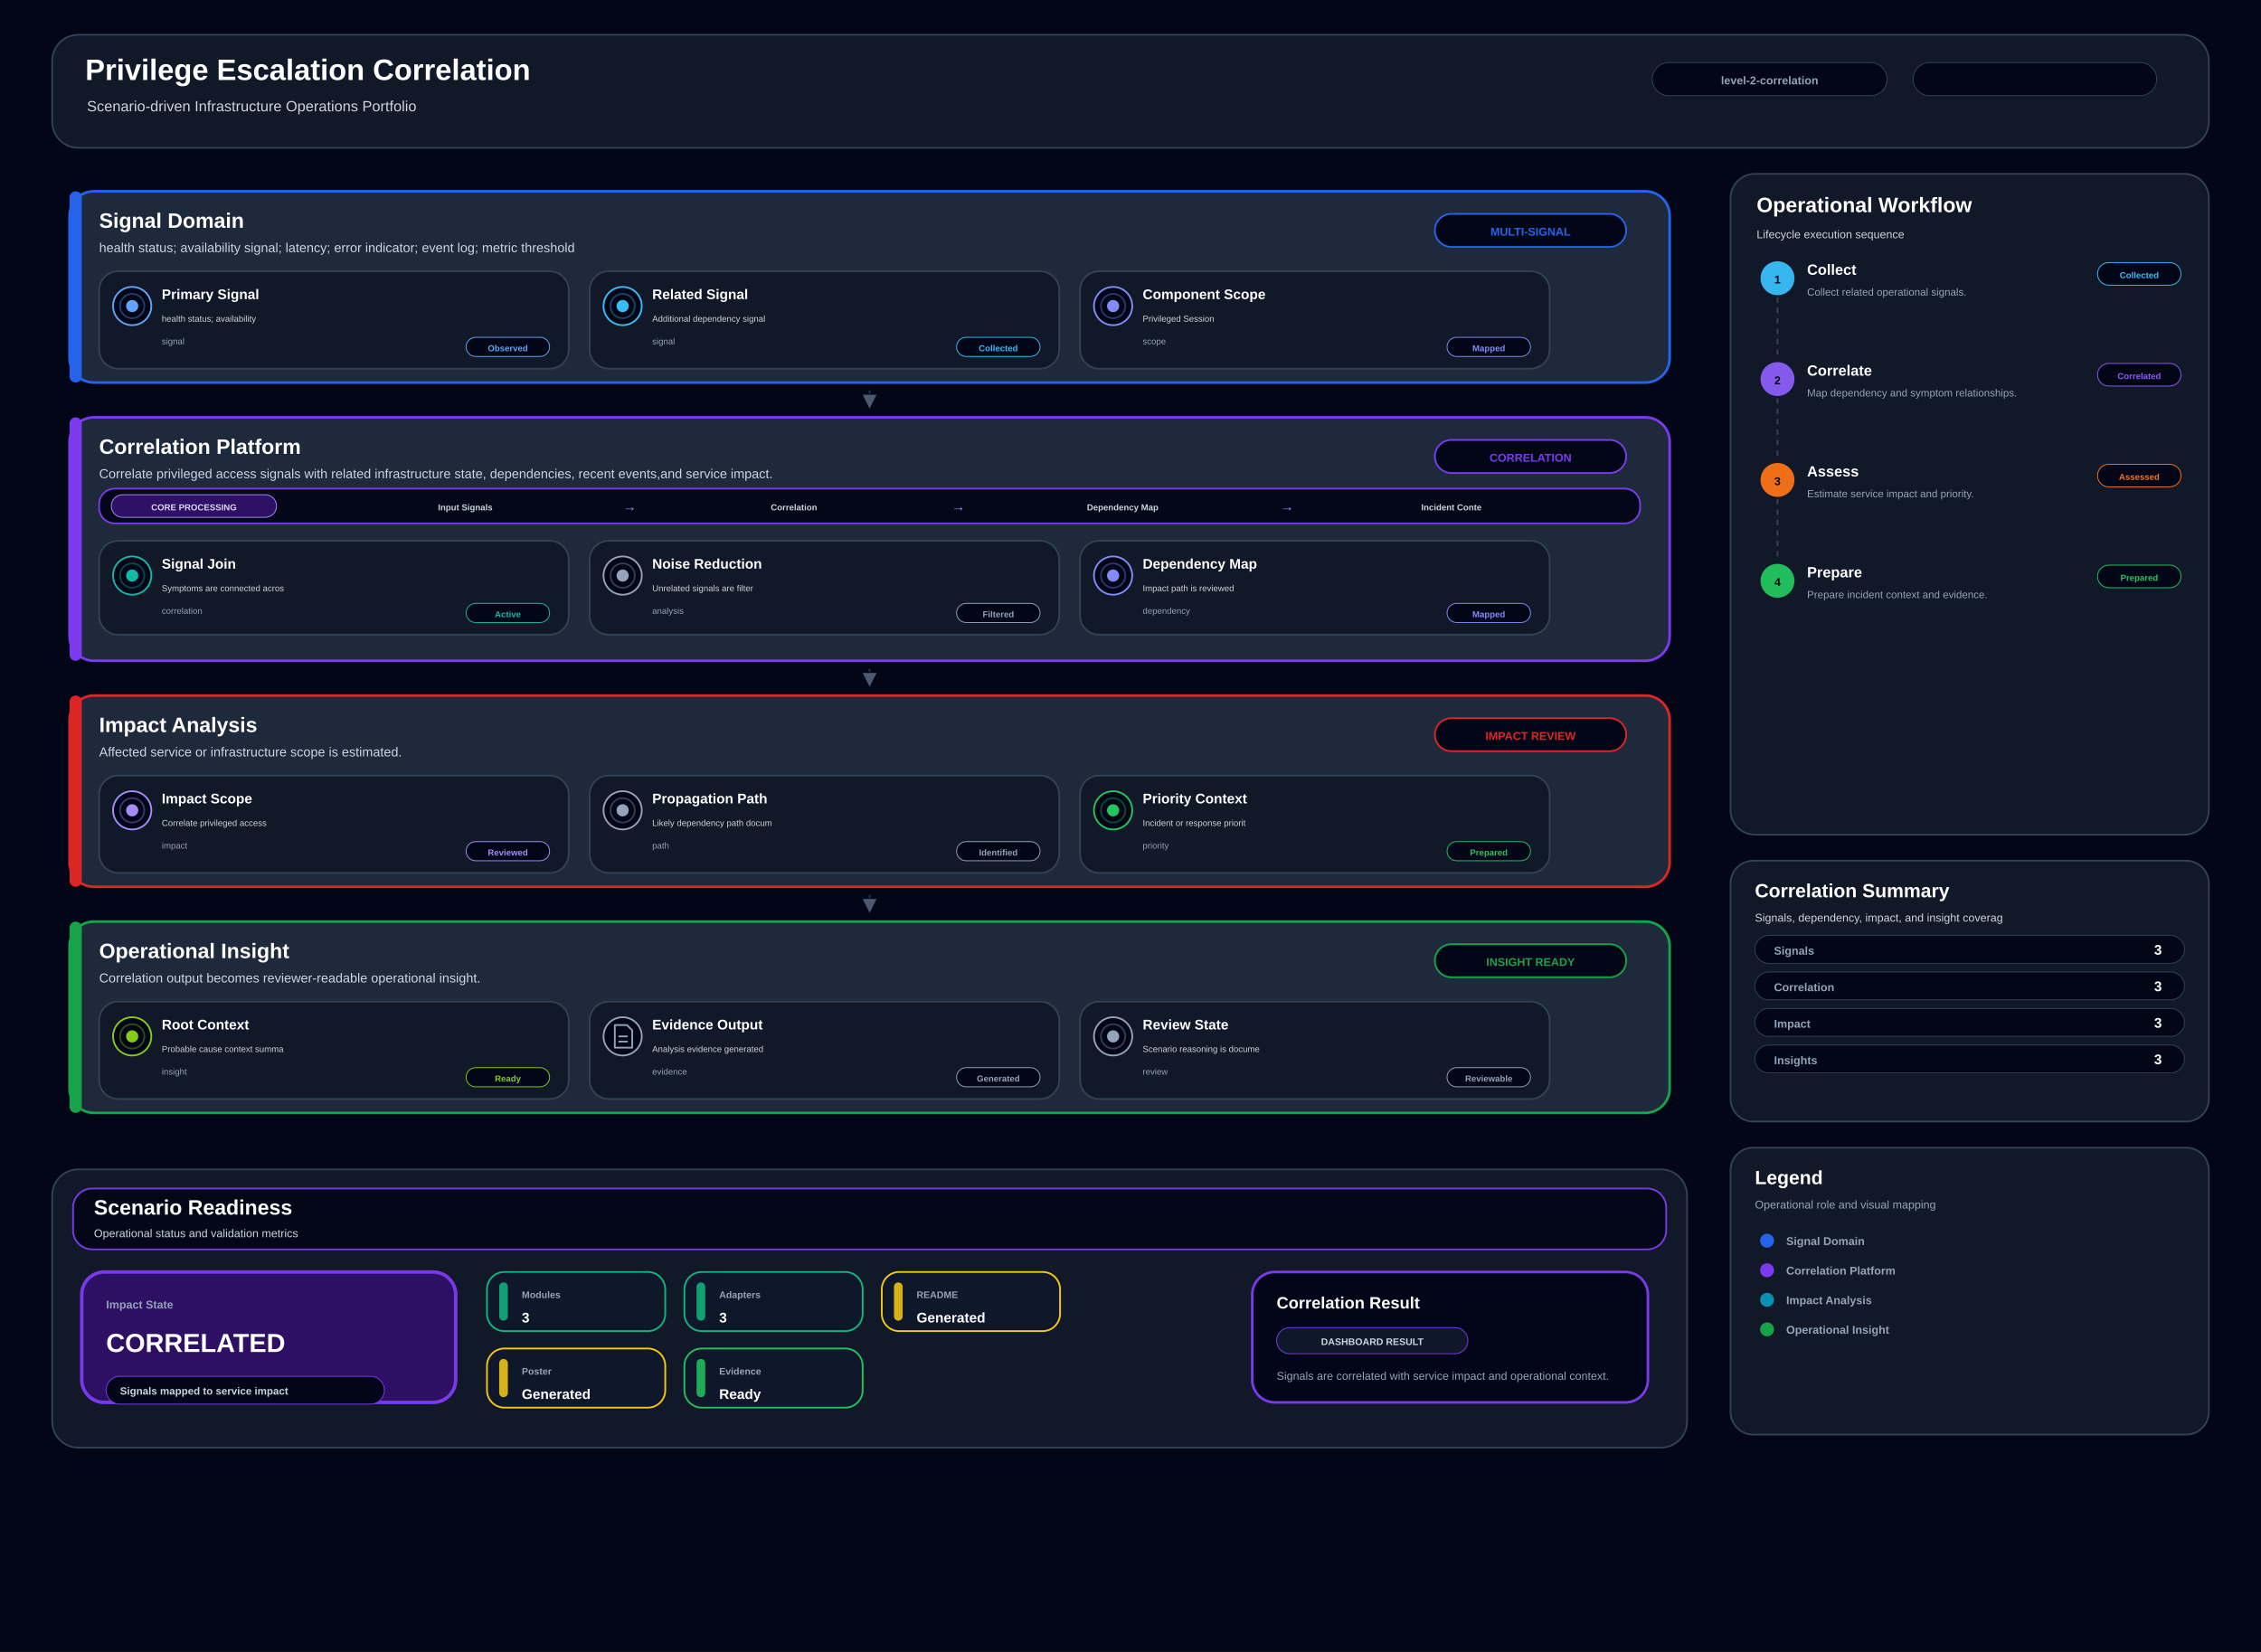
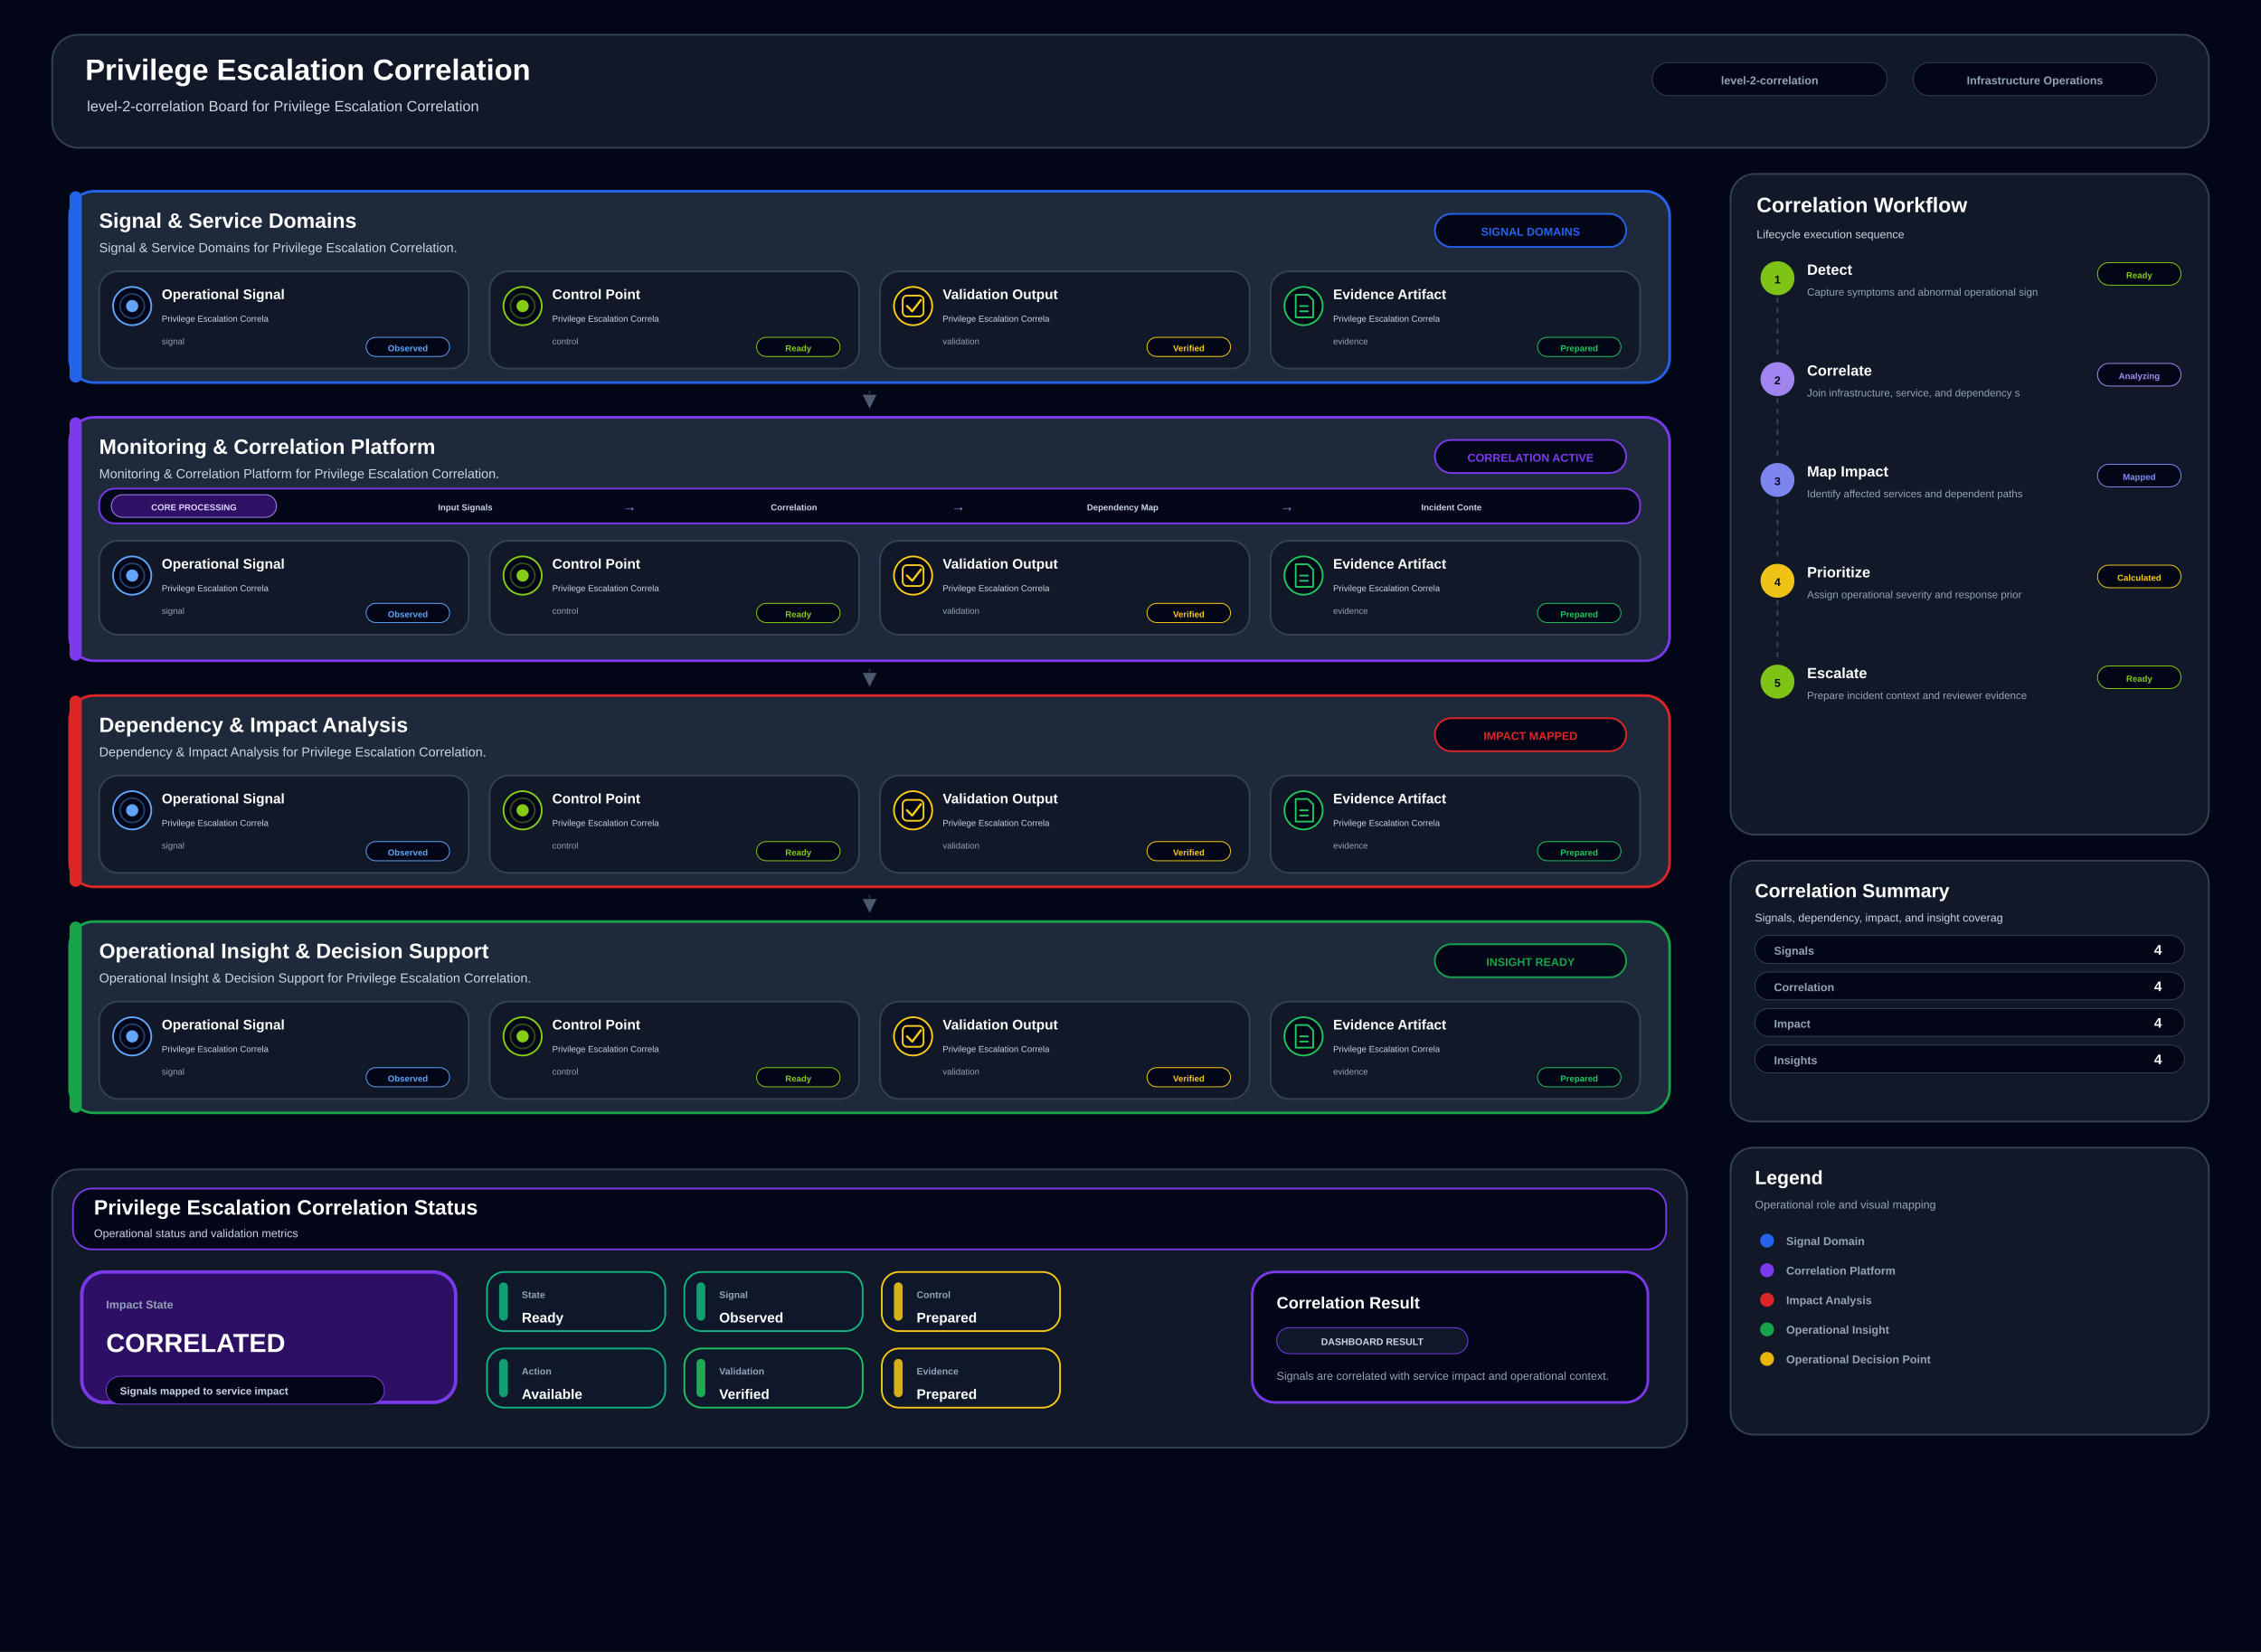
<svg xmlns="http://www.w3.org/2000/svg" width="2600" height="1900" viewBox="0 0 2600 1900" font-family="Arial, Helvetica, sans-serif">
  <style>text { font-family: Arial, Helvetica, sans-serif; letter-spacing: normal; word-spacing: normal; text-rendering: optimizeLegibility; font-kerning: normal; }</style>
  <style>text { font-family: Arial, Helvetica, sans-serif; letter-spacing: normal; word-spacing: normal; text-rendering: optimizeLegibility; font-kerning: normal; }</style>
  <rect width="2600" height="1900" fill="#020617" />
  <rect x="60" y="40" width="2480" height="130" rx="30" fill="#111827" stroke="#334155" stroke-width="2" />
  <text x="98" y="92" fill="#ffffff" font-size="34" font-weight="bold">Privilege Escalation Correlation</text>
-   <text x="100" y="128" fill="#cbd5e1" font-size="17">Scenario-driven Infrastructure Operations Portfolio</text>
+   <text x="100" y="128" fill="#cbd5e1" font-size="17">level-2-correlation Board for Privilege Escalation Correlation</text>
  <rect x="1900" y="72" width="270" height="38" rx="19" fill="#020617" stroke="#334155" stroke-width="1" />
  <text x="2035" y="97" fill="#94a3b8" font-size="13" text-anchor="middle" font-weight="bold">level-2-correlation</text>
  <rect x="2200" y="72" width="280" height="38" rx="19" fill="#020617" stroke="#334155" stroke-width="1" />
-   <text x="2340" y="97" fill="#94a3b8" font-size="13" text-anchor="middle" font-weight="bold" />
+   <text x="2340" y="97" fill="#94a3b8" font-size="13" text-anchor="middle" font-weight="bold">Infrastructure Operations</text>
  <rect x="80" y="220" width="1840" height="220" rx="28" fill="#1e293b" stroke="#2563eb" stroke-width="3" />
  <rect x="80" y="220" width="14" height="220" rx="7" fill="#2563eb" />
-   <text x="114" y="262" fill="#ffffff" font-size="24" font-weight="bold">Signal Domain</text>
-   <text x="114" y="290" fill="#cbd5e1" font-size="15">health status; availability signal; latency; error indicator; event log; metric threshold
- </text>
+   <text x="114" y="262" fill="#ffffff" font-size="24" font-weight="bold">Signal &amp; Service Domains</text>
+   <text x="114" y="290" fill="#cbd5e1" font-size="15">Signal &amp; Service Domains for Privilege Escalation Correlation.</text>
  <rect x="1650" y="246" width="220" height="38" rx="19" fill="#020617" stroke="#2563eb" stroke-width="2" />
-   <text x="1760" y="271" fill="#2563eb" font-size="13" text-anchor="middle" font-weight="bold">MULTI-SIGNAL</text>
-   <rect x="114" y="312" width="540" height="112" rx="22" fill="#111827" stroke="#334155" stroke-width="2" />
+   <text x="1760" y="271" fill="#2563eb" font-size="13" text-anchor="middle" font-weight="bold">SIGNAL DOMAINS</text>
+   <rect x="114" y="312" width="425" height="112" rx="22" fill="#111827" stroke="#334155" stroke-width="2" />
  <circle cx="152" cy="352" r="22" fill="#020617" stroke="#60a5fa" stroke-width="2" />
  <circle cx="152" cy="352" r="7" fill="#60a5fa" />
  <circle cx="152" cy="352" r="14" fill="none" stroke="#60a5fa" stroke-width="2" opacity="0.35" />
-   <text x="186" y="344" fill="#ffffff" font-size="16" font-weight="bold">Primary Signal</text>
-   <text x="186" y="370" fill="#cbd5e1" font-size="10">health status; availability </text>
+   <text x="186" y="344" fill="#ffffff" font-size="16" font-weight="bold">Operational Signal</text>
+   <text x="186" y="370" fill="#cbd5e1" font-size="10">Privilege Escalation Correla</text>
  <text x="186" y="396" fill="#94a3b8" font-size="10">signal</text>
-   <rect x="536" y="388" width="96" height="22" rx="11" fill="#020617" stroke="#60a5fa" stroke-width="1" />
-   <text x="584" y="404" fill="#60a5fa" font-size="10" text-anchor="middle" font-weight="bold">Observed</text>
-   <rect x="678" y="312" width="540" height="112" rx="22" fill="#111827" stroke="#334155" stroke-width="2" />
-   <circle cx="716" cy="352" r="22" fill="#020617" stroke="#38bdf8" stroke-width="2" />
-   <circle cx="716" cy="352" r="7" fill="#38bdf8" />
-   <circle cx="716" cy="352" r="14" fill="none" stroke="#38bdf8" stroke-width="2" opacity="0.35" />
-   <text x="750" y="344" fill="#ffffff" font-size="16" font-weight="bold">Related Signal</text>
-   <text x="750" y="370" fill="#cbd5e1" font-size="10">Additional dependency signal</text>
-   <text x="750" y="396" fill="#94a3b8" font-size="10">signal</text>
-   <rect x="1100" y="388" width="96" height="22" rx="11" fill="#020617" stroke="#38bdf8" stroke-width="1" />
-   <text x="1148" y="404" fill="#38bdf8" font-size="10" text-anchor="middle" font-weight="bold">Collected</text>
-   <rect x="1242" y="312" width="540" height="112" rx="22" fill="#111827" stroke="#334155" stroke-width="2" />
-   <circle cx="1280" cy="352" r="22" fill="#020617" stroke="#818cf8" stroke-width="2" />
-   <circle cx="1280" cy="352" r="7" fill="#818cf8" />
-   <circle cx="1280" cy="352" r="14" fill="none" stroke="#818cf8" stroke-width="2" opacity="0.35" />
-   <text x="1314" y="344" fill="#ffffff" font-size="16" font-weight="bold">Component Scope</text>
-   <text x="1314" y="370" fill="#cbd5e1" font-size="10">Privileged Session</text>
-   <text x="1314" y="396" fill="#94a3b8" font-size="10">scope</text>
-   <rect x="1664" y="388" width="96" height="22" rx="11" fill="#020617" stroke="#818cf8" stroke-width="1" />
-   <text x="1712" y="404" fill="#818cf8" font-size="10" text-anchor="middle" font-weight="bold">Mapped</text>
+   <rect x="421" y="388" width="96" height="22" rx="11" fill="#020617" stroke="#60a5fa" stroke-width="1" />
+   <text x="469" y="404" fill="#60a5fa" font-size="10" text-anchor="middle" font-weight="bold">Observed</text>
+   <rect x="563" y="312" width="425" height="112" rx="22" fill="#111827" stroke="#334155" stroke-width="2" />
+   <circle cx="601" cy="352" r="22" fill="#020617" stroke="#84cc16" stroke-width="2" />
+   <circle cx="601" cy="352" r="7" fill="#84cc16" />
+   <circle cx="601" cy="352" r="14" fill="none" stroke="#84cc16" stroke-width="2" opacity="0.35" />
+   <text x="635" y="344" fill="#ffffff" font-size="16" font-weight="bold">Control Point</text>
+   <text x="635" y="370" fill="#cbd5e1" font-size="10">Privilege Escalation Correla</text>
+   <text x="635" y="396" fill="#94a3b8" font-size="10">control</text>
+   <rect x="870" y="388" width="96" height="22" rx="11" fill="#020617" stroke="#84cc16" stroke-width="1" />
+   <text x="918" y="404" fill="#84cc16" font-size="10" text-anchor="middle" font-weight="bold">Ready</text>
+   <rect x="1012" y="312" width="425" height="112" rx="22" fill="#111827" stroke="#334155" stroke-width="2" />
+   <circle cx="1050" cy="352" r="22" fill="#020617" stroke="#facc15" stroke-width="2" />
+   <rect x="1038" y="340" width="24" height="24" rx="5" fill="none" stroke="#facc15" stroke-width="2" />
+   <polyline points="1043,352 1049,358 1059,345" fill="none" stroke="#facc15" stroke-width="2.5" stroke-linecap="round" stroke-linejoin="round" />
+   <text x="1084" y="344" fill="#ffffff" font-size="16" font-weight="bold">Validation Output</text>
+   <text x="1084" y="370" fill="#cbd5e1" font-size="10">Privilege Escalation Correla</text>
+   <text x="1084" y="396" fill="#94a3b8" font-size="10">validation</text>
+   <rect x="1319" y="388" width="96" height="22" rx="11" fill="#020617" stroke="#facc15" stroke-width="1" />
+   <text x="1367" y="404" fill="#facc15" font-size="10" text-anchor="middle" font-weight="bold">Verified</text>
+   <rect x="1461" y="312" width="425" height="112" rx="22" fill="#111827" stroke="#334155" stroke-width="2" />
+   <circle cx="1499" cy="352" r="22" fill="#020617" stroke="#22c55e" stroke-width="2" />
+   <polygon points="1490,339 1504,339 1510,345 1510,365 1490,365" fill="none" stroke="#22c55e" stroke-width="2" stroke-linejoin="round" />
+   <line x1="1495" y1="352" x2="1504" y2="352" stroke="#22c55e" stroke-width="2" stroke-linecap="round" />
+   <line x1="1495" y1="358" x2="1504" y2="358" stroke="#22c55e" stroke-width="2" stroke-linecap="round" />
+   <text x="1533" y="344" fill="#ffffff" font-size="16" font-weight="bold">Evidence Artifact</text>
+   <text x="1533" y="370" fill="#cbd5e1" font-size="10">Privilege Escalation Correla</text>
+   <text x="1533" y="396" fill="#94a3b8" font-size="10">evidence</text>
+   <rect x="1768" y="388" width="96" height="22" rx="11" fill="#020617" stroke="#22c55e" stroke-width="1" />
+   <text x="1816" y="404" fill="#22c55e" font-size="10" text-anchor="middle" font-weight="bold">Prepared</text>
  <rect x="80" y="480" width="1840" height="280" rx="28" fill="#1e293b" stroke="#7c3aed" stroke-width="3" />
  <rect x="80" y="480" width="14" height="280" rx="7" fill="#7c3aed" />
-   <text x="114" y="522" fill="#ffffff" font-size="24" font-weight="bold">Correlation Platform</text>
-   <text x="114" y="550" fill="#cbd5e1" font-size="15">Correlate privileged access signals with related infrastructure state, dependencies, recent events,
- and service impact.
- </text>
+   <text x="114" y="522" fill="#ffffff" font-size="24" font-weight="bold">Monitoring &amp; Correlation Platform</text>
+   <text x="114" y="550" fill="#cbd5e1" font-size="15">Monitoring &amp; Correlation Platform for Privilege Escalation Correlation.</text>
  <rect x="1650" y="506" width="220" height="38" rx="19" fill="#020617" stroke="#7c3aed" stroke-width="2" />
-   <text x="1760" y="531" fill="#7c3aed" font-size="13" text-anchor="middle" font-weight="bold">CORRELATION</text>
+   <text x="1760" y="531" fill="#7c3aed" font-size="13" text-anchor="middle" font-weight="bold">CORRELATION ACTIVE</text>
  <rect x="114" y="562" width="1772" height="40" rx="18" fill="#020617" stroke="#7c3aed" stroke-width="2" opacity="0.98" />
  <rect x="128" y="569" width="190" height="26" rx="13" fill="#2e1065" stroke="#a78bfa" stroke-width="1" />
  <text x="223.0" y="587" fill="#ddd6fe" font-size="10" text-anchor="middle" font-weight="bold">CORE PROCESSING</text>
  <text x="535.0" y="587" fill="#cbd5e1" font-size="10" text-anchor="middle" font-weight="bold">Input Signals</text>
  <text x="724.0" y="588" fill="#a78bfa" font-size="16" text-anchor="middle" font-weight="bold">→</text>
  <text x="913.0" y="587" fill="#cbd5e1" font-size="10" text-anchor="middle" font-weight="bold">Correlation</text>
  <text x="1102.0" y="588" fill="#a78bfa" font-size="16" text-anchor="middle" font-weight="bold">→</text>
  <text x="1291.0" y="587" fill="#cbd5e1" font-size="10" text-anchor="middle" font-weight="bold">Dependency Map</text>
  <text x="1480.0" y="588" fill="#a78bfa" font-size="16" text-anchor="middle" font-weight="bold">→</text>
  <text x="1669.0" y="587" fill="#cbd5e1" font-size="10" text-anchor="middle" font-weight="bold">Incident Conte</text>
-   <rect x="114" y="622" width="540" height="108" rx="22" fill="#111827" stroke="#334155" stroke-width="2" />
-   <circle cx="152" cy="662" r="22" fill="#020617" stroke="#14b8a6" stroke-width="2" />
-   <circle cx="152" cy="662" r="7" fill="#14b8a6" />
-   <circle cx="152" cy="662" r="14" fill="none" stroke="#14b8a6" stroke-width="2" opacity="0.35" />
-   <text x="186" y="654" fill="#ffffff" font-size="16" font-weight="bold">Signal Join</text>
-   <text x="186" y="680" fill="#cbd5e1" font-size="10">Symptoms are connected acros</text>
-   <text x="186" y="706" fill="#94a3b8" font-size="10">correlation</text>
-   <rect x="536" y="694" width="96" height="22" rx="11" fill="#020617" stroke="#14b8a6" stroke-width="1" />
-   <text x="584" y="710" fill="#14b8a6" font-size="10" text-anchor="middle" font-weight="bold">Active</text>
-   <rect x="678" y="622" width="540" height="108" rx="22" fill="#111827" stroke="#334155" stroke-width="2" />
-   <circle cx="716" cy="662" r="22" fill="#020617" stroke="#94a3b8" stroke-width="2" />
-   <circle cx="716" cy="662" r="7" fill="#94a3b8" />
-   <circle cx="716" cy="662" r="14" fill="none" stroke="#94a3b8" stroke-width="2" opacity="0.35" />
-   <text x="750" y="654" fill="#ffffff" font-size="16" font-weight="bold">Noise Reduction</text>
-   <text x="750" y="680" fill="#cbd5e1" font-size="10">Unrelated signals are filter</text>
-   <text x="750" y="706" fill="#94a3b8" font-size="10">analysis</text>
-   <rect x="1100" y="694" width="96" height="22" rx="11" fill="#020617" stroke="#94a3b8" stroke-width="1" />
-   <text x="1148" y="710" fill="#94a3b8" font-size="10" text-anchor="middle" font-weight="bold">Filtered</text>
-   <rect x="1242" y="622" width="540" height="108" rx="22" fill="#111827" stroke="#334155" stroke-width="2" />
-   <circle cx="1280" cy="662" r="22" fill="#020617" stroke="#818cf8" stroke-width="2" />
-   <circle cx="1280" cy="662" r="7" fill="#818cf8" />
-   <circle cx="1280" cy="662" r="14" fill="none" stroke="#818cf8" stroke-width="2" opacity="0.35" />
-   <text x="1314" y="654" fill="#ffffff" font-size="16" font-weight="bold">Dependency Map</text>
-   <text x="1314" y="680" fill="#cbd5e1" font-size="10">Impact path is reviewed</text>
-   <text x="1314" y="706" fill="#94a3b8" font-size="10">dependency</text>
-   <rect x="1664" y="694" width="96" height="22" rx="11" fill="#020617" stroke="#818cf8" stroke-width="1" />
-   <text x="1712" y="710" fill="#818cf8" font-size="10" text-anchor="middle" font-weight="bold">Mapped</text>
+   <rect x="114" y="622" width="425" height="108" rx="22" fill="#111827" stroke="#334155" stroke-width="2" />
+   <circle cx="152" cy="662" r="22" fill="#020617" stroke="#60a5fa" stroke-width="2" />
+   <circle cx="152" cy="662" r="7" fill="#60a5fa" />
+   <circle cx="152" cy="662" r="14" fill="none" stroke="#60a5fa" stroke-width="2" opacity="0.35" />
+   <text x="186" y="654" fill="#ffffff" font-size="16" font-weight="bold">Operational Signal</text>
+   <text x="186" y="680" fill="#cbd5e1" font-size="10">Privilege Escalation Correla</text>
+   <text x="186" y="706" fill="#94a3b8" font-size="10">signal</text>
+   <rect x="421" y="694" width="96" height="22" rx="11" fill="#020617" stroke="#60a5fa" stroke-width="1" />
+   <text x="469" y="710" fill="#60a5fa" font-size="10" text-anchor="middle" font-weight="bold">Observed</text>
+   <rect x="563" y="622" width="425" height="108" rx="22" fill="#111827" stroke="#334155" stroke-width="2" />
+   <circle cx="601" cy="662" r="22" fill="#020617" stroke="#84cc16" stroke-width="2" />
+   <circle cx="601" cy="662" r="7" fill="#84cc16" />
+   <circle cx="601" cy="662" r="14" fill="none" stroke="#84cc16" stroke-width="2" opacity="0.35" />
+   <text x="635" y="654" fill="#ffffff" font-size="16" font-weight="bold">Control Point</text>
+   <text x="635" y="680" fill="#cbd5e1" font-size="10">Privilege Escalation Correla</text>
+   <text x="635" y="706" fill="#94a3b8" font-size="10">control</text>
+   <rect x="870" y="694" width="96" height="22" rx="11" fill="#020617" stroke="#84cc16" stroke-width="1" />
+   <text x="918" y="710" fill="#84cc16" font-size="10" text-anchor="middle" font-weight="bold">Ready</text>
+   <rect x="1012" y="622" width="425" height="108" rx="22" fill="#111827" stroke="#334155" stroke-width="2" />
+   <circle cx="1050" cy="662" r="22" fill="#020617" stroke="#facc15" stroke-width="2" />
+   <rect x="1038" y="650" width="24" height="24" rx="5" fill="none" stroke="#facc15" stroke-width="2" />
+   <polyline points="1043,662 1049,668 1059,655" fill="none" stroke="#facc15" stroke-width="2.5" stroke-linecap="round" stroke-linejoin="round" />
+   <text x="1084" y="654" fill="#ffffff" font-size="16" font-weight="bold">Validation Output</text>
+   <text x="1084" y="680" fill="#cbd5e1" font-size="10">Privilege Escalation Correla</text>
+   <text x="1084" y="706" fill="#94a3b8" font-size="10">validation</text>
+   <rect x="1319" y="694" width="96" height="22" rx="11" fill="#020617" stroke="#facc15" stroke-width="1" />
+   <text x="1367" y="710" fill="#facc15" font-size="10" text-anchor="middle" font-weight="bold">Verified</text>
+   <rect x="1461" y="622" width="425" height="108" rx="22" fill="#111827" stroke="#334155" stroke-width="2" />
+   <circle cx="1499" cy="662" r="22" fill="#020617" stroke="#22c55e" stroke-width="2" />
+   <polygon points="1490,649 1504,649 1510,655 1510,675 1490,675" fill="none" stroke="#22c55e" stroke-width="2" stroke-linejoin="round" />
+   <line x1="1495" y1="662" x2="1504" y2="662" stroke="#22c55e" stroke-width="2" stroke-linecap="round" />
+   <line x1="1495" y1="668" x2="1504" y2="668" stroke="#22c55e" stroke-width="2" stroke-linecap="round" />
+   <text x="1533" y="654" fill="#ffffff" font-size="16" font-weight="bold">Evidence Artifact</text>
+   <text x="1533" y="680" fill="#cbd5e1" font-size="10">Privilege Escalation Correla</text>
+   <text x="1533" y="706" fill="#94a3b8" font-size="10">evidence</text>
+   <rect x="1768" y="694" width="96" height="22" rx="11" fill="#020617" stroke="#22c55e" stroke-width="1" />
+   <text x="1816" y="710" fill="#22c55e" font-size="10" text-anchor="middle" font-weight="bold">Prepared</text>
  <rect x="80" y="800" width="1840" height="220" rx="28" fill="#1e293b" stroke="#dc2626" stroke-width="3" />
  <rect x="80" y="800" width="14" height="220" rx="7" fill="#dc2626" />
-   <text x="114" y="842" fill="#ffffff" font-size="24" font-weight="bold">Impact Analysis</text>
-   <text x="114" y="870" fill="#cbd5e1" font-size="15">Affected service or infrastructure scope is estimated.</text>
+   <text x="114" y="842" fill="#ffffff" font-size="24" font-weight="bold">Dependency &amp; Impact Analysis</text>
+   <text x="114" y="870" fill="#cbd5e1" font-size="15">Dependency &amp; Impact Analysis for Privilege Escalation Correlation.</text>
  <rect x="1650" y="826" width="220" height="38" rx="19" fill="#020617" stroke="#dc2626" stroke-width="2" />
-   <text x="1760" y="851" fill="#dc2626" font-size="13" text-anchor="middle" font-weight="bold">IMPACT REVIEW</text>
-   <rect x="114" y="892" width="540" height="112" rx="22" fill="#111827" stroke="#334155" stroke-width="2" />
-   <circle cx="152" cy="932" r="22" fill="#020617" stroke="#a78bfa" stroke-width="2" />
-   <circle cx="152" cy="932" r="7" fill="#a78bfa" />
-   <circle cx="152" cy="932" r="14" fill="none" stroke="#a78bfa" stroke-width="2" opacity="0.35" />
-   <text x="186" y="924" fill="#ffffff" font-size="16" font-weight="bold">Impact Scope</text>
-   <text x="186" y="950" fill="#cbd5e1" font-size="10">Correlate privileged access </text>
-   <text x="186" y="976" fill="#94a3b8" font-size="10">impact</text>
-   <rect x="536" y="968" width="96" height="22" rx="11" fill="#020617" stroke="#a78bfa" stroke-width="1" />
-   <text x="584" y="984" fill="#a78bfa" font-size="10" text-anchor="middle" font-weight="bold">Reviewed</text>
-   <rect x="678" y="892" width="540" height="112" rx="22" fill="#111827" stroke="#334155" stroke-width="2" />
-   <circle cx="716" cy="932" r="22" fill="#020617" stroke="#94a3b8" stroke-width="2" />
-   <circle cx="716" cy="932" r="7" fill="#94a3b8" />
-   <circle cx="716" cy="932" r="14" fill="none" stroke="#94a3b8" stroke-width="2" opacity="0.35" />
-   <text x="750" y="924" fill="#ffffff" font-size="16" font-weight="bold">Propagation Path</text>
-   <text x="750" y="950" fill="#cbd5e1" font-size="10">Likely dependency path docum</text>
-   <text x="750" y="976" fill="#94a3b8" font-size="10">path</text>
-   <rect x="1100" y="968" width="96" height="22" rx="11" fill="#020617" stroke="#94a3b8" stroke-width="1" />
-   <text x="1148" y="984" fill="#94a3b8" font-size="10" text-anchor="middle" font-weight="bold">Identified</text>
-   <rect x="1242" y="892" width="540" height="112" rx="22" fill="#111827" stroke="#334155" stroke-width="2" />
-   <circle cx="1280" cy="932" r="22" fill="#020617" stroke="#22c55e" stroke-width="2" />
-   <circle cx="1280" cy="932" r="7" fill="#22c55e" />
-   <circle cx="1280" cy="932" r="14" fill="none" stroke="#22c55e" stroke-width="2" opacity="0.35" />
-   <text x="1314" y="924" fill="#ffffff" font-size="16" font-weight="bold">Priority Context</text>
-   <text x="1314" y="950" fill="#cbd5e1" font-size="10">Incident or response priorit</text>
-   <text x="1314" y="976" fill="#94a3b8" font-size="10">priority</text>
-   <rect x="1664" y="968" width="96" height="22" rx="11" fill="#020617" stroke="#22c55e" stroke-width="1" />
-   <text x="1712" y="984" fill="#22c55e" font-size="10" text-anchor="middle" font-weight="bold">Prepared</text>
+   <text x="1760" y="851" fill="#dc2626" font-size="13" text-anchor="middle" font-weight="bold">IMPACT MAPPED</text>
+   <rect x="114" y="892" width="425" height="112" rx="22" fill="#111827" stroke="#334155" stroke-width="2" />
+   <circle cx="152" cy="932" r="22" fill="#020617" stroke="#60a5fa" stroke-width="2" />
+   <circle cx="152" cy="932" r="7" fill="#60a5fa" />
+   <circle cx="152" cy="932" r="14" fill="none" stroke="#60a5fa" stroke-width="2" opacity="0.35" />
+   <text x="186" y="924" fill="#ffffff" font-size="16" font-weight="bold">Operational Signal</text>
+   <text x="186" y="950" fill="#cbd5e1" font-size="10">Privilege Escalation Correla</text>
+   <text x="186" y="976" fill="#94a3b8" font-size="10">signal</text>
+   <rect x="421" y="968" width="96" height="22" rx="11" fill="#020617" stroke="#60a5fa" stroke-width="1" />
+   <text x="469" y="984" fill="#60a5fa" font-size="10" text-anchor="middle" font-weight="bold">Observed</text>
+   <rect x="563" y="892" width="425" height="112" rx="22" fill="#111827" stroke="#334155" stroke-width="2" />
+   <circle cx="601" cy="932" r="22" fill="#020617" stroke="#84cc16" stroke-width="2" />
+   <circle cx="601" cy="932" r="7" fill="#84cc16" />
+   <circle cx="601" cy="932" r="14" fill="none" stroke="#84cc16" stroke-width="2" opacity="0.35" />
+   <text x="635" y="924" fill="#ffffff" font-size="16" font-weight="bold">Control Point</text>
+   <text x="635" y="950" fill="#cbd5e1" font-size="10">Privilege Escalation Correla</text>
+   <text x="635" y="976" fill="#94a3b8" font-size="10">control</text>
+   <rect x="870" y="968" width="96" height="22" rx="11" fill="#020617" stroke="#84cc16" stroke-width="1" />
+   <text x="918" y="984" fill="#84cc16" font-size="10" text-anchor="middle" font-weight="bold">Ready</text>
+   <rect x="1012" y="892" width="425" height="112" rx="22" fill="#111827" stroke="#334155" stroke-width="2" />
+   <circle cx="1050" cy="932" r="22" fill="#020617" stroke="#facc15" stroke-width="2" />
+   <rect x="1038" y="920" width="24" height="24" rx="5" fill="none" stroke="#facc15" stroke-width="2" />
+   <polyline points="1043,932 1049,938 1059,925" fill="none" stroke="#facc15" stroke-width="2.5" stroke-linecap="round" stroke-linejoin="round" />
+   <text x="1084" y="924" fill="#ffffff" font-size="16" font-weight="bold">Validation Output</text>
+   <text x="1084" y="950" fill="#cbd5e1" font-size="10">Privilege Escalation Correla</text>
+   <text x="1084" y="976" fill="#94a3b8" font-size="10">validation</text>
+   <rect x="1319" y="968" width="96" height="22" rx="11" fill="#020617" stroke="#facc15" stroke-width="1" />
+   <text x="1367" y="984" fill="#facc15" font-size="10" text-anchor="middle" font-weight="bold">Verified</text>
+   <rect x="1461" y="892" width="425" height="112" rx="22" fill="#111827" stroke="#334155" stroke-width="2" />
+   <circle cx="1499" cy="932" r="22" fill="#020617" stroke="#22c55e" stroke-width="2" />
+   <polygon points="1490,919 1504,919 1510,925 1510,945 1490,945" fill="none" stroke="#22c55e" stroke-width="2" stroke-linejoin="round" />
+   <line x1="1495" y1="932" x2="1504" y2="932" stroke="#22c55e" stroke-width="2" stroke-linecap="round" />
+   <line x1="1495" y1="938" x2="1504" y2="938" stroke="#22c55e" stroke-width="2" stroke-linecap="round" />
+   <text x="1533" y="924" fill="#ffffff" font-size="16" font-weight="bold">Evidence Artifact</text>
+   <text x="1533" y="950" fill="#cbd5e1" font-size="10">Privilege Escalation Correla</text>
+   <text x="1533" y="976" fill="#94a3b8" font-size="10">evidence</text>
+   <rect x="1768" y="968" width="96" height="22" rx="11" fill="#020617" stroke="#22c55e" stroke-width="1" />
+   <text x="1816" y="984" fill="#22c55e" font-size="10" text-anchor="middle" font-weight="bold">Prepared</text>
  <rect x="80" y="1060" width="1840" height="220" rx="28" fill="#1e293b" stroke="#16a34a" stroke-width="3" />
  <rect x="80" y="1060" width="14" height="220" rx="7" fill="#16a34a" />
-   <text x="114" y="1102" fill="#ffffff" font-size="24" font-weight="bold">Operational Insight</text>
-   <text x="114" y="1130" fill="#cbd5e1" font-size="15">Correlation output becomes reviewer-readable operational insight.</text>
+   <text x="114" y="1102" fill="#ffffff" font-size="24" font-weight="bold">Operational Insight &amp; Decision Support</text>
+   <text x="114" y="1130" fill="#cbd5e1" font-size="15">Operational Insight &amp; Decision Support for Privilege Escalation Correlation.</text>
  <rect x="1650" y="1086" width="220" height="38" rx="19" fill="#020617" stroke="#16a34a" stroke-width="2" />
  <text x="1760" y="1111" fill="#16a34a" font-size="13" text-anchor="middle" font-weight="bold">INSIGHT READY</text>
-   <rect x="114" y="1152" width="540" height="112" rx="22" fill="#111827" stroke="#334155" stroke-width="2" />
-   <circle cx="152" cy="1192" r="22" fill="#020617" stroke="#84cc16" stroke-width="2" />
-   <circle cx="152" cy="1192" r="7" fill="#84cc16" />
-   <circle cx="152" cy="1192" r="14" fill="none" stroke="#84cc16" stroke-width="2" opacity="0.35" />
-   <text x="186" y="1184" fill="#ffffff" font-size="16" font-weight="bold">Root Context</text>
-   <text x="186" y="1210" fill="#cbd5e1" font-size="10">Probable cause context summa</text>
-   <text x="186" y="1236" fill="#94a3b8" font-size="10">insight</text>
-   <rect x="536" y="1228" width="96" height="22" rx="11" fill="#020617" stroke="#84cc16" stroke-width="1" />
-   <text x="584" y="1244" fill="#84cc16" font-size="10" text-anchor="middle" font-weight="bold">Ready</text>
-   <rect x="678" y="1152" width="540" height="112" rx="22" fill="#111827" stroke="#334155" stroke-width="2" />
-   <circle cx="716" cy="1192" r="22" fill="#020617" stroke="#94a3b8" stroke-width="2" />
-   <polygon points="707,1179 721,1179 727,1185 727,1205 707,1205" fill="none" stroke="#94a3b8" stroke-width="2" stroke-linejoin="round" />
-   <line x1="712" y1="1192" x2="721" y2="1192" stroke="#94a3b8" stroke-width="2" stroke-linecap="round" />
-   <line x1="712" y1="1198" x2="721" y2="1198" stroke="#94a3b8" stroke-width="2" stroke-linecap="round" />
-   <text x="750" y="1184" fill="#ffffff" font-size="16" font-weight="bold">Evidence Output</text>
-   <text x="750" y="1210" fill="#cbd5e1" font-size="10">Analysis evidence generated</text>
-   <text x="750" y="1236" fill="#94a3b8" font-size="10">evidence</text>
-   <rect x="1100" y="1228" width="96" height="22" rx="11" fill="#020617" stroke="#94a3b8" stroke-width="1" />
-   <text x="1148" y="1244" fill="#94a3b8" font-size="10" text-anchor="middle" font-weight="bold">Generated</text>
-   <rect x="1242" y="1152" width="540" height="112" rx="22" fill="#111827" stroke="#334155" stroke-width="2" />
-   <circle cx="1280" cy="1192" r="22" fill="#020617" stroke="#94a3b8" stroke-width="2" />
-   <circle cx="1280" cy="1192" r="7" fill="#94a3b8" />
-   <circle cx="1280" cy="1192" r="14" fill="none" stroke="#94a3b8" stroke-width="2" opacity="0.35" />
-   <text x="1314" y="1184" fill="#ffffff" font-size="16" font-weight="bold">Review State</text>
-   <text x="1314" y="1210" fill="#cbd5e1" font-size="10">Scenario reasoning is docume</text>
-   <text x="1314" y="1236" fill="#94a3b8" font-size="10">review</text>
-   <rect x="1664" y="1228" width="96" height="22" rx="11" fill="#020617" stroke="#94a3b8" stroke-width="1" />
-   <text x="1712" y="1244" fill="#94a3b8" font-size="10" text-anchor="middle" font-weight="bold">Reviewable</text>
+   <rect x="114" y="1152" width="425" height="112" rx="22" fill="#111827" stroke="#334155" stroke-width="2" />
+   <circle cx="152" cy="1192" r="22" fill="#020617" stroke="#60a5fa" stroke-width="2" />
+   <circle cx="152" cy="1192" r="7" fill="#60a5fa" />
+   <circle cx="152" cy="1192" r="14" fill="none" stroke="#60a5fa" stroke-width="2" opacity="0.35" />
+   <text x="186" y="1184" fill="#ffffff" font-size="16" font-weight="bold">Operational Signal</text>
+   <text x="186" y="1210" fill="#cbd5e1" font-size="10">Privilege Escalation Correla</text>
+   <text x="186" y="1236" fill="#94a3b8" font-size="10">signal</text>
+   <rect x="421" y="1228" width="96" height="22" rx="11" fill="#020617" stroke="#60a5fa" stroke-width="1" />
+   <text x="469" y="1244" fill="#60a5fa" font-size="10" text-anchor="middle" font-weight="bold">Observed</text>
+   <rect x="563" y="1152" width="425" height="112" rx="22" fill="#111827" stroke="#334155" stroke-width="2" />
+   <circle cx="601" cy="1192" r="22" fill="#020617" stroke="#84cc16" stroke-width="2" />
+   <circle cx="601" cy="1192" r="7" fill="#84cc16" />
+   <circle cx="601" cy="1192" r="14" fill="none" stroke="#84cc16" stroke-width="2" opacity="0.35" />
+   <text x="635" y="1184" fill="#ffffff" font-size="16" font-weight="bold">Control Point</text>
+   <text x="635" y="1210" fill="#cbd5e1" font-size="10">Privilege Escalation Correla</text>
+   <text x="635" y="1236" fill="#94a3b8" font-size="10">control</text>
+   <rect x="870" y="1228" width="96" height="22" rx="11" fill="#020617" stroke="#84cc16" stroke-width="1" />
+   <text x="918" y="1244" fill="#84cc16" font-size="10" text-anchor="middle" font-weight="bold">Ready</text>
+   <rect x="1012" y="1152" width="425" height="112" rx="22" fill="#111827" stroke="#334155" stroke-width="2" />
+   <circle cx="1050" cy="1192" r="22" fill="#020617" stroke="#facc15" stroke-width="2" />
+   <rect x="1038" y="1180" width="24" height="24" rx="5" fill="none" stroke="#facc15" stroke-width="2" />
+   <polyline points="1043,1192 1049,1198 1059,1185" fill="none" stroke="#facc15" stroke-width="2.5" stroke-linecap="round" stroke-linejoin="round" />
+   <text x="1084" y="1184" fill="#ffffff" font-size="16" font-weight="bold">Validation Output</text>
+   <text x="1084" y="1210" fill="#cbd5e1" font-size="10">Privilege Escalation Correla</text>
+   <text x="1084" y="1236" fill="#94a3b8" font-size="10">validation</text>
+   <rect x="1319" y="1228" width="96" height="22" rx="11" fill="#020617" stroke="#facc15" stroke-width="1" />
+   <text x="1367" y="1244" fill="#facc15" font-size="10" text-anchor="middle" font-weight="bold">Verified</text>
+   <rect x="1461" y="1152" width="425" height="112" rx="22" fill="#111827" stroke="#334155" stroke-width="2" />
+   <circle cx="1499" cy="1192" r="22" fill="#020617" stroke="#22c55e" stroke-width="2" />
+   <polygon points="1490,1179 1504,1179 1510,1185 1510,1205 1490,1205" fill="none" stroke="#22c55e" stroke-width="2" stroke-linejoin="round" />
+   <line x1="1495" y1="1192" x2="1504" y2="1192" stroke="#22c55e" stroke-width="2" stroke-linecap="round" />
+   <line x1="1495" y1="1198" x2="1504" y2="1198" stroke="#22c55e" stroke-width="2" stroke-linecap="round" />
+   <text x="1533" y="1184" fill="#ffffff" font-size="16" font-weight="bold">Evidence Artifact</text>
+   <text x="1533" y="1210" fill="#cbd5e1" font-size="10">Privilege Escalation Correla</text>
+   <text x="1533" y="1236" fill="#94a3b8" font-size="10">evidence</text>
+   <rect x="1768" y="1228" width="96" height="22" rx="11" fill="#020617" stroke="#22c55e" stroke-width="1" />
+   <text x="1816" y="1244" fill="#22c55e" font-size="10" text-anchor="middle" font-weight="bold">Prepared</text>
  <line x1="1000.0" y1="450" x2="1000.0" y2="452" stroke="#475569" stroke-width="2" stroke-linecap="round" stroke-dasharray="8 8" opacity="0.55" />
  <polygon points="992.0,454 1008.0,454 1000.0,470" fill="#64748b" opacity="0.75" />
  <line x1="1000.0" y1="770" x2="1000.0" y2="772" stroke="#475569" stroke-width="2" stroke-linecap="round" stroke-dasharray="8 8" opacity="0.55" />
  <polygon points="992.0,774 1008.0,774 1000.0,790" fill="#64748b" opacity="0.75" />
  <line x1="1000.0" y1="1030" x2="1000.0" y2="1032" stroke="#475569" stroke-width="2" stroke-linecap="round" stroke-dasharray="8 8" opacity="0.55" />
  <polygon points="992.0,1034 1008.0,1034 1000.0,1050" fill="#64748b" opacity="0.75" />
  <rect x="1990" y="200" width="550" height="760" rx="28" fill="#111827" stroke="#334155" stroke-width="2" />
-   <text x="2020" y="244" fill="#ffffff" font-size="24" font-weight="bold">Operational Workflow</text>
+   <text x="2020" y="244" fill="#ffffff" font-size="24" font-weight="bold">Correlation Workflow</text>
  <text x="2020" y="274" fill="#cbd5e1" font-size="13">Lifecycle execution sequence</text>
-   <circle cx="2044" cy="320" r="18" fill="#38bdf8" stroke="#38bdf8" stroke-width="3" opacity="0.95" />
+   <circle cx="2044" cy="320" r="18" fill="#84cc16" stroke="#84cc16" stroke-width="3" opacity="0.95" />
  <text x="2044" y="326" fill="#020617" font-size="13" text-anchor="middle" font-weight="bold">1</text>
-   <text x="2078" y="316" fill="#ffffff" font-size="17" font-weight="bold">Collect</text>
-   <text x="2078" y="340" fill="#94a3b8" font-size="12">Collect related operational signals.</text>
-   <rect x="2412" y="302" width="96" height="26" rx="13" fill="#020617" stroke="#38bdf8" stroke-width="1" />
-   <text x="2460" y="320" fill="#38bdf8" font-size="10" text-anchor="middle" font-weight="bold">Collected</text>
+   <text x="2078" y="316" fill="#ffffff" font-size="17" font-weight="bold">Detect</text>
+   <text x="2078" y="340" fill="#94a3b8" font-size="12">Capture symptoms and abnormal operational sign</text>
+   <rect x="2412" y="302" width="96" height="26" rx="13" fill="#020617" stroke="#84cc16" stroke-width="1" />
+   <text x="2460" y="320" fill="#84cc16" font-size="10" text-anchor="middle" font-weight="bold">Ready</text>
  <line x1="2044" y1="342" x2="2044" y2="412" stroke="#475569" stroke-width="2" stroke-dasharray="6 6" opacity="0.7" />
-   <circle cx="2044" cy="436" r="18" fill="#8b5cf6" stroke="#8b5cf6" stroke-width="3" opacity="0.95" />
+   <circle cx="2044" cy="436" r="18" fill="#a78bfa" stroke="#a78bfa" stroke-width="3" opacity="0.95" />
  <text x="2044" y="442" fill="#020617" font-size="13" text-anchor="middle" font-weight="bold">2</text>
  <text x="2078" y="432" fill="#ffffff" font-size="17" font-weight="bold">Correlate</text>
-   <text x="2078" y="456" fill="#94a3b8" font-size="12">Map dependency and symptom relationships.</text>
-   <rect x="2412" y="418" width="96" height="26" rx="13" fill="#020617" stroke="#8b5cf6" stroke-width="1" />
-   <text x="2460" y="436" fill="#8b5cf6" font-size="10" text-anchor="middle" font-weight="bold">Correlated</text>
+   <text x="2078" y="456" fill="#94a3b8" font-size="12">Join infrastructure, service, and dependency s</text>
+   <rect x="2412" y="418" width="96" height="26" rx="13" fill="#020617" stroke="#a78bfa" stroke-width="1" />
+   <text x="2460" y="436" fill="#a78bfa" font-size="10" text-anchor="middle" font-weight="bold">Analyzing</text>
  <line x1="2044" y1="458" x2="2044" y2="528" stroke="#475569" stroke-width="2" stroke-dasharray="6 6" opacity="0.7" />
-   <circle cx="2044" cy="552" r="18" fill="#f97316" stroke="#f97316" stroke-width="3" opacity="0.95" />
+   <circle cx="2044" cy="552" r="18" fill="#818cf8" stroke="#818cf8" stroke-width="3" opacity="0.95" />
  <text x="2044" y="558" fill="#020617" font-size="13" text-anchor="middle" font-weight="bold">3</text>
-   <text x="2078" y="548" fill="#ffffff" font-size="17" font-weight="bold">Assess</text>
-   <text x="2078" y="572" fill="#94a3b8" font-size="12">Estimate service impact and priority.</text>
-   <rect x="2412" y="534" width="96" height="26" rx="13" fill="#020617" stroke="#f97316" stroke-width="1" />
-   <text x="2460" y="552" fill="#f97316" font-size="10" text-anchor="middle" font-weight="bold">Assessed</text>
+   <text x="2078" y="548" fill="#ffffff" font-size="17" font-weight="bold">Map Impact</text>
+   <text x="2078" y="572" fill="#94a3b8" font-size="12">Identify affected services and dependent paths</text>
+   <rect x="2412" y="534" width="96" height="26" rx="13" fill="#020617" stroke="#818cf8" stroke-width="1" />
+   <text x="2460" y="552" fill="#818cf8" font-size="10" text-anchor="middle" font-weight="bold">Mapped</text>
  <line x1="2044" y1="574" x2="2044" y2="644" stroke="#475569" stroke-width="2" stroke-dasharray="6 6" opacity="0.7" />
-   <circle cx="2044" cy="668" r="18" fill="#22c55e" stroke="#22c55e" stroke-width="3" opacity="0.95" />
+   <circle cx="2044" cy="668" r="18" fill="#facc15" stroke="#facc15" stroke-width="3" opacity="0.95" />
  <text x="2044" y="674" fill="#020617" font-size="13" text-anchor="middle" font-weight="bold">4</text>
-   <text x="2078" y="664" fill="#ffffff" font-size="17" font-weight="bold">Prepare</text>
-   <text x="2078" y="688" fill="#94a3b8" font-size="12">Prepare incident context and evidence.</text>
-   <rect x="2412" y="650" width="96" height="26" rx="13" fill="#020617" stroke="#22c55e" stroke-width="1" />
-   <text x="2460" y="668" fill="#22c55e" font-size="10" text-anchor="middle" font-weight="bold">Prepared</text>
+   <text x="2078" y="664" fill="#ffffff" font-size="17" font-weight="bold">Prioritize</text>
+   <text x="2078" y="688" fill="#94a3b8" font-size="12">Assign operational severity and response prior</text>
+   <rect x="2412" y="650" width="96" height="26" rx="13" fill="#020617" stroke="#facc15" stroke-width="1" />
+   <text x="2460" y="668" fill="#facc15" font-size="10" text-anchor="middle" font-weight="bold">Calculated</text>
+   <line x1="2044" y1="690" x2="2044" y2="760" stroke="#475569" stroke-width="2" stroke-dasharray="6 6" opacity="0.7" />
+   <circle cx="2044" cy="784" r="18" fill="#84cc16" stroke="#84cc16" stroke-width="3" opacity="0.95" />
+   <text x="2044" y="790" fill="#020617" font-size="13" text-anchor="middle" font-weight="bold">5</text>
+   <text x="2078" y="780" fill="#ffffff" font-size="17" font-weight="bold">Escalate</text>
+   <text x="2078" y="804" fill="#94a3b8" font-size="12">Prepare incident context and reviewer evidence</text>
+   <rect x="2412" y="766" width="96" height="26" rx="13" fill="#020617" stroke="#84cc16" stroke-width="1" />
+   <text x="2460" y="784" fill="#84cc16" font-size="10" text-anchor="middle" font-weight="bold">Ready</text>
  <rect x="1990" y="990" width="550" height="300" rx="26" fill="#111827" stroke="#334155" stroke-width="2" />
  <text x="2018" y="1032" fill="#ffffff" font-size="22" font-weight="bold">Correlation Summary</text>
  <text x="2018" y="1060" fill="#cbd5e1" font-size="13">Signals, dependency, impact, and insight coverag</text>
  <rect x="2018" y="1076" width="494" height="32" rx="16" fill="#020617" stroke="#334155" stroke-width="1" />
  <text x="2040" y="1098" fill="#94a3b8" font-size="13" font-weight="bold">Signals</text>
-   <text x="2486" y="1098" fill="#ffffff" font-size="16" text-anchor="end" font-weight="bold">3</text>
+   <text x="2486" y="1098" fill="#ffffff" font-size="16" text-anchor="end" font-weight="bold">4</text>
  <rect x="2018" y="1118" width="494" height="32" rx="16" fill="#020617" stroke="#334155" stroke-width="1" />
  <text x="2040" y="1140" fill="#94a3b8" font-size="13" font-weight="bold">Correlation</text>
-   <text x="2486" y="1140" fill="#ffffff" font-size="16" text-anchor="end" font-weight="bold">3</text>
+   <text x="2486" y="1140" fill="#ffffff" font-size="16" text-anchor="end" font-weight="bold">4</text>
  <rect x="2018" y="1160" width="494" height="32" rx="16" fill="#020617" stroke="#334155" stroke-width="1" />
  <text x="2040" y="1182" fill="#94a3b8" font-size="13" font-weight="bold">Impact</text>
-   <text x="2486" y="1182" fill="#ffffff" font-size="16" text-anchor="end" font-weight="bold">3</text>
+   <text x="2486" y="1182" fill="#ffffff" font-size="16" text-anchor="end" font-weight="bold">4</text>
  <rect x="2018" y="1202" width="494" height="32" rx="16" fill="#020617" stroke="#334155" stroke-width="1" />
  <text x="2040" y="1224" fill="#94a3b8" font-size="13" font-weight="bold">Insights</text>
-   <text x="2486" y="1224" fill="#ffffff" font-size="16" text-anchor="end" font-weight="bold">3</text>
+   <text x="2486" y="1224" fill="#ffffff" font-size="16" text-anchor="end" font-weight="bold">4</text>
  <rect x="60" y="1345" width="1880" height="320" rx="30" fill="#111827" stroke="#334155" stroke-width="2" />
  <rect x="84" y="1367" width="1832" height="70" rx="22" fill="#020617" stroke="#7c3aed" stroke-width="2" opacity="0.96" />
-   <text x="108" y="1397" fill="#ffffff" font-size="24" font-weight="bold">Scenario Readiness</text>
+   <text x="108" y="1397" fill="#ffffff" font-size="24" font-weight="bold">Privilege Escalation Correlation Status</text>
  <text x="108" y="1423" fill="#cbd5e1" font-size="13">Operational status and validation metrics</text>
  <rect x="94" y="1463" width="430" height="150" rx="26" fill="#2e1065" stroke="#7c3aed" stroke-width="4" opacity="0.98" />
  <text x="122" y="1505" fill="#94a3b8" font-size="13" font-weight="bold">Impact State</text>
  <text x="122" y="1555" fill="#ffffff" font-size="30" font-weight="bold">CORRELATED</text>
  <rect x="122" y="1583" width="320" height="32" rx="16" fill="#020617" stroke="#7c3aed" stroke-width="1" />
  <text x="138" y="1604" fill="#cbd5e1" font-size="12" font-weight="bold">Signals mapped to service impact</text>
  <rect x="560" y="1463" width="205" height="68" rx="20" fill="#0f172a" stroke="#10b981" stroke-width="2" opacity="0.98" />
  <rect x="574" y="1475" width="10" height="44" rx="5" fill="#10b981" opacity="0.85" />
-   <text x="600" y="1493" fill="#94a3b8" font-size="11" font-weight="bold">Modules</text>
-   <text x="600" y="1521" fill="#ffffff" font-size="16" font-weight="bold">3</text>
+   <text x="600" y="1493" fill="#94a3b8" font-size="11" font-weight="bold">State</text>
+   <text x="600" y="1521" fill="#ffffff" font-size="16" font-weight="bold">Ready</text>
  <rect x="787" y="1463" width="205" height="68" rx="20" fill="#0f172a" stroke="#10b981" stroke-width="2" opacity="0.98" />
  <rect x="801" y="1475" width="10" height="44" rx="5" fill="#10b981" opacity="0.85" />
-   <text x="827" y="1493" fill="#94a3b8" font-size="11" font-weight="bold">Adapters</text>
-   <text x="827" y="1521" fill="#ffffff" font-size="16" font-weight="bold">3</text>
+   <text x="827" y="1493" fill="#94a3b8" font-size="11" font-weight="bold">Signal</text>
+   <text x="827" y="1521" fill="#ffffff" font-size="16" font-weight="bold">Observed</text>
  <rect x="1014" y="1463" width="205" height="68" rx="20" fill="#0f172a" stroke="#facc15" stroke-width="2" opacity="0.98" />
  <rect x="1028" y="1475" width="10" height="44" rx="5" fill="#facc15" opacity="0.85" />
-   <text x="1054" y="1493" fill="#94a3b8" font-size="11" font-weight="bold">README</text>
-   <text x="1054" y="1521" fill="#ffffff" font-size="16" font-weight="bold">Generated</text>
-   <rect x="560" y="1551" width="205" height="68" rx="20" fill="#0f172a" stroke="#facc15" stroke-width="2" opacity="0.98" />
-   <rect x="574" y="1563" width="10" height="44" rx="5" fill="#facc15" opacity="0.85" />
-   <text x="600" y="1581" fill="#94a3b8" font-size="11" font-weight="bold">Poster</text>
-   <text x="600" y="1609" fill="#ffffff" font-size="16" font-weight="bold">Generated</text>
+   <text x="1054" y="1493" fill="#94a3b8" font-size="11" font-weight="bold">Control</text>
+   <text x="1054" y="1521" fill="#ffffff" font-size="16" font-weight="bold">Prepared</text>
+   <rect x="560" y="1551" width="205" height="68" rx="20" fill="#0f172a" stroke="#10b981" stroke-width="2" opacity="0.98" />
+   <rect x="574" y="1563" width="10" height="44" rx="5" fill="#10b981" opacity="0.85" />
+   <text x="600" y="1581" fill="#94a3b8" font-size="11" font-weight="bold">Action</text>
+   <text x="600" y="1609" fill="#ffffff" font-size="16" font-weight="bold">Available</text>
  <rect x="787" y="1551" width="205" height="68" rx="20" fill="#0f172a" stroke="#22c55e" stroke-width="2" opacity="0.98" />
  <rect x="801" y="1563" width="10" height="44" rx="5" fill="#22c55e" opacity="0.85" />
-   <text x="827" y="1581" fill="#94a3b8" font-size="11" font-weight="bold">Evidence</text>
-   <text x="827" y="1609" fill="#ffffff" font-size="16" font-weight="bold">Ready</text>
+   <text x="827" y="1581" fill="#94a3b8" font-size="11" font-weight="bold">Validation</text>
+   <text x="827" y="1609" fill="#ffffff" font-size="16" font-weight="bold">Verified</text>
+   <rect x="1014" y="1551" width="205" height="68" rx="20" fill="#0f172a" stroke="#facc15" stroke-width="2" opacity="0.98" />
+   <rect x="1028" y="1563" width="10" height="44" rx="5" fill="#facc15" opacity="0.85" />
+   <text x="1054" y="1581" fill="#94a3b8" font-size="11" font-weight="bold">Evidence</text>
+   <text x="1054" y="1609" fill="#ffffff" font-size="16" font-weight="bold">Prepared</text>
  <rect x="1440" y="1463" width="455" height="150" rx="26" fill="#020617" stroke="#7c3aed" stroke-width="3" opacity="0.98" />
  <text x="1468" y="1505" fill="#ffffff" font-size="19" font-weight="bold">Correlation Result</text>
  <rect x="1468" y="1527" width="220" height="30" rx="15" fill="#0f172a" stroke="#7c3aed" stroke-width="1" />
  <text x="1578" y="1547" fill="#cbd5e1" font-size="11" text-anchor="middle" font-weight="bold">DASHBOARD RESULT</text>
  <text x="1468" y="1587" fill="#94a3b8" font-size="13">Signals are correlated with service impact and operational context.</text>
  <rect x="1990" y="1320" width="550" height="330" rx="26" fill="#111827" stroke="#334155" stroke-width="2" />
  <text x="2018" y="1362" fill="#ffffff" font-size="22" font-weight="bold">Legend</text>
  <text x="2018" y="1390" fill="#94a3b8" font-size="13">Operational role and visual mapping</text>
  <circle cx="2032" cy="1427" r="8" fill="#2563eb" />
  <text x="2054" y="1432" fill="#94a3b8" font-size="13" font-weight="bold">Signal Domain</text>
  <circle cx="2032" cy="1461" r="8" fill="#7c3aed" />
  <text x="2054" y="1466" fill="#94a3b8" font-size="13" font-weight="bold">Correlation Platform</text>
-   <circle cx="2032" cy="1495" r="8" fill="#0891b2" />
+   <circle cx="2032" cy="1495" r="8" fill="#dc2626" />
  <text x="2054" y="1500" fill="#94a3b8" font-size="13" font-weight="bold">Impact Analysis</text>
  <circle cx="2032" cy="1529" r="8" fill="#16a34a" />
  <text x="2054" y="1534" fill="#94a3b8" font-size="13" font-weight="bold">Operational Insight</text>
+   <circle cx="2032" cy="1563" r="8" fill="#eab308" />
+   <text x="2054" y="1568" fill="#94a3b8" font-size="13" font-weight="bold">Operational Decision Point</text>
</svg>
